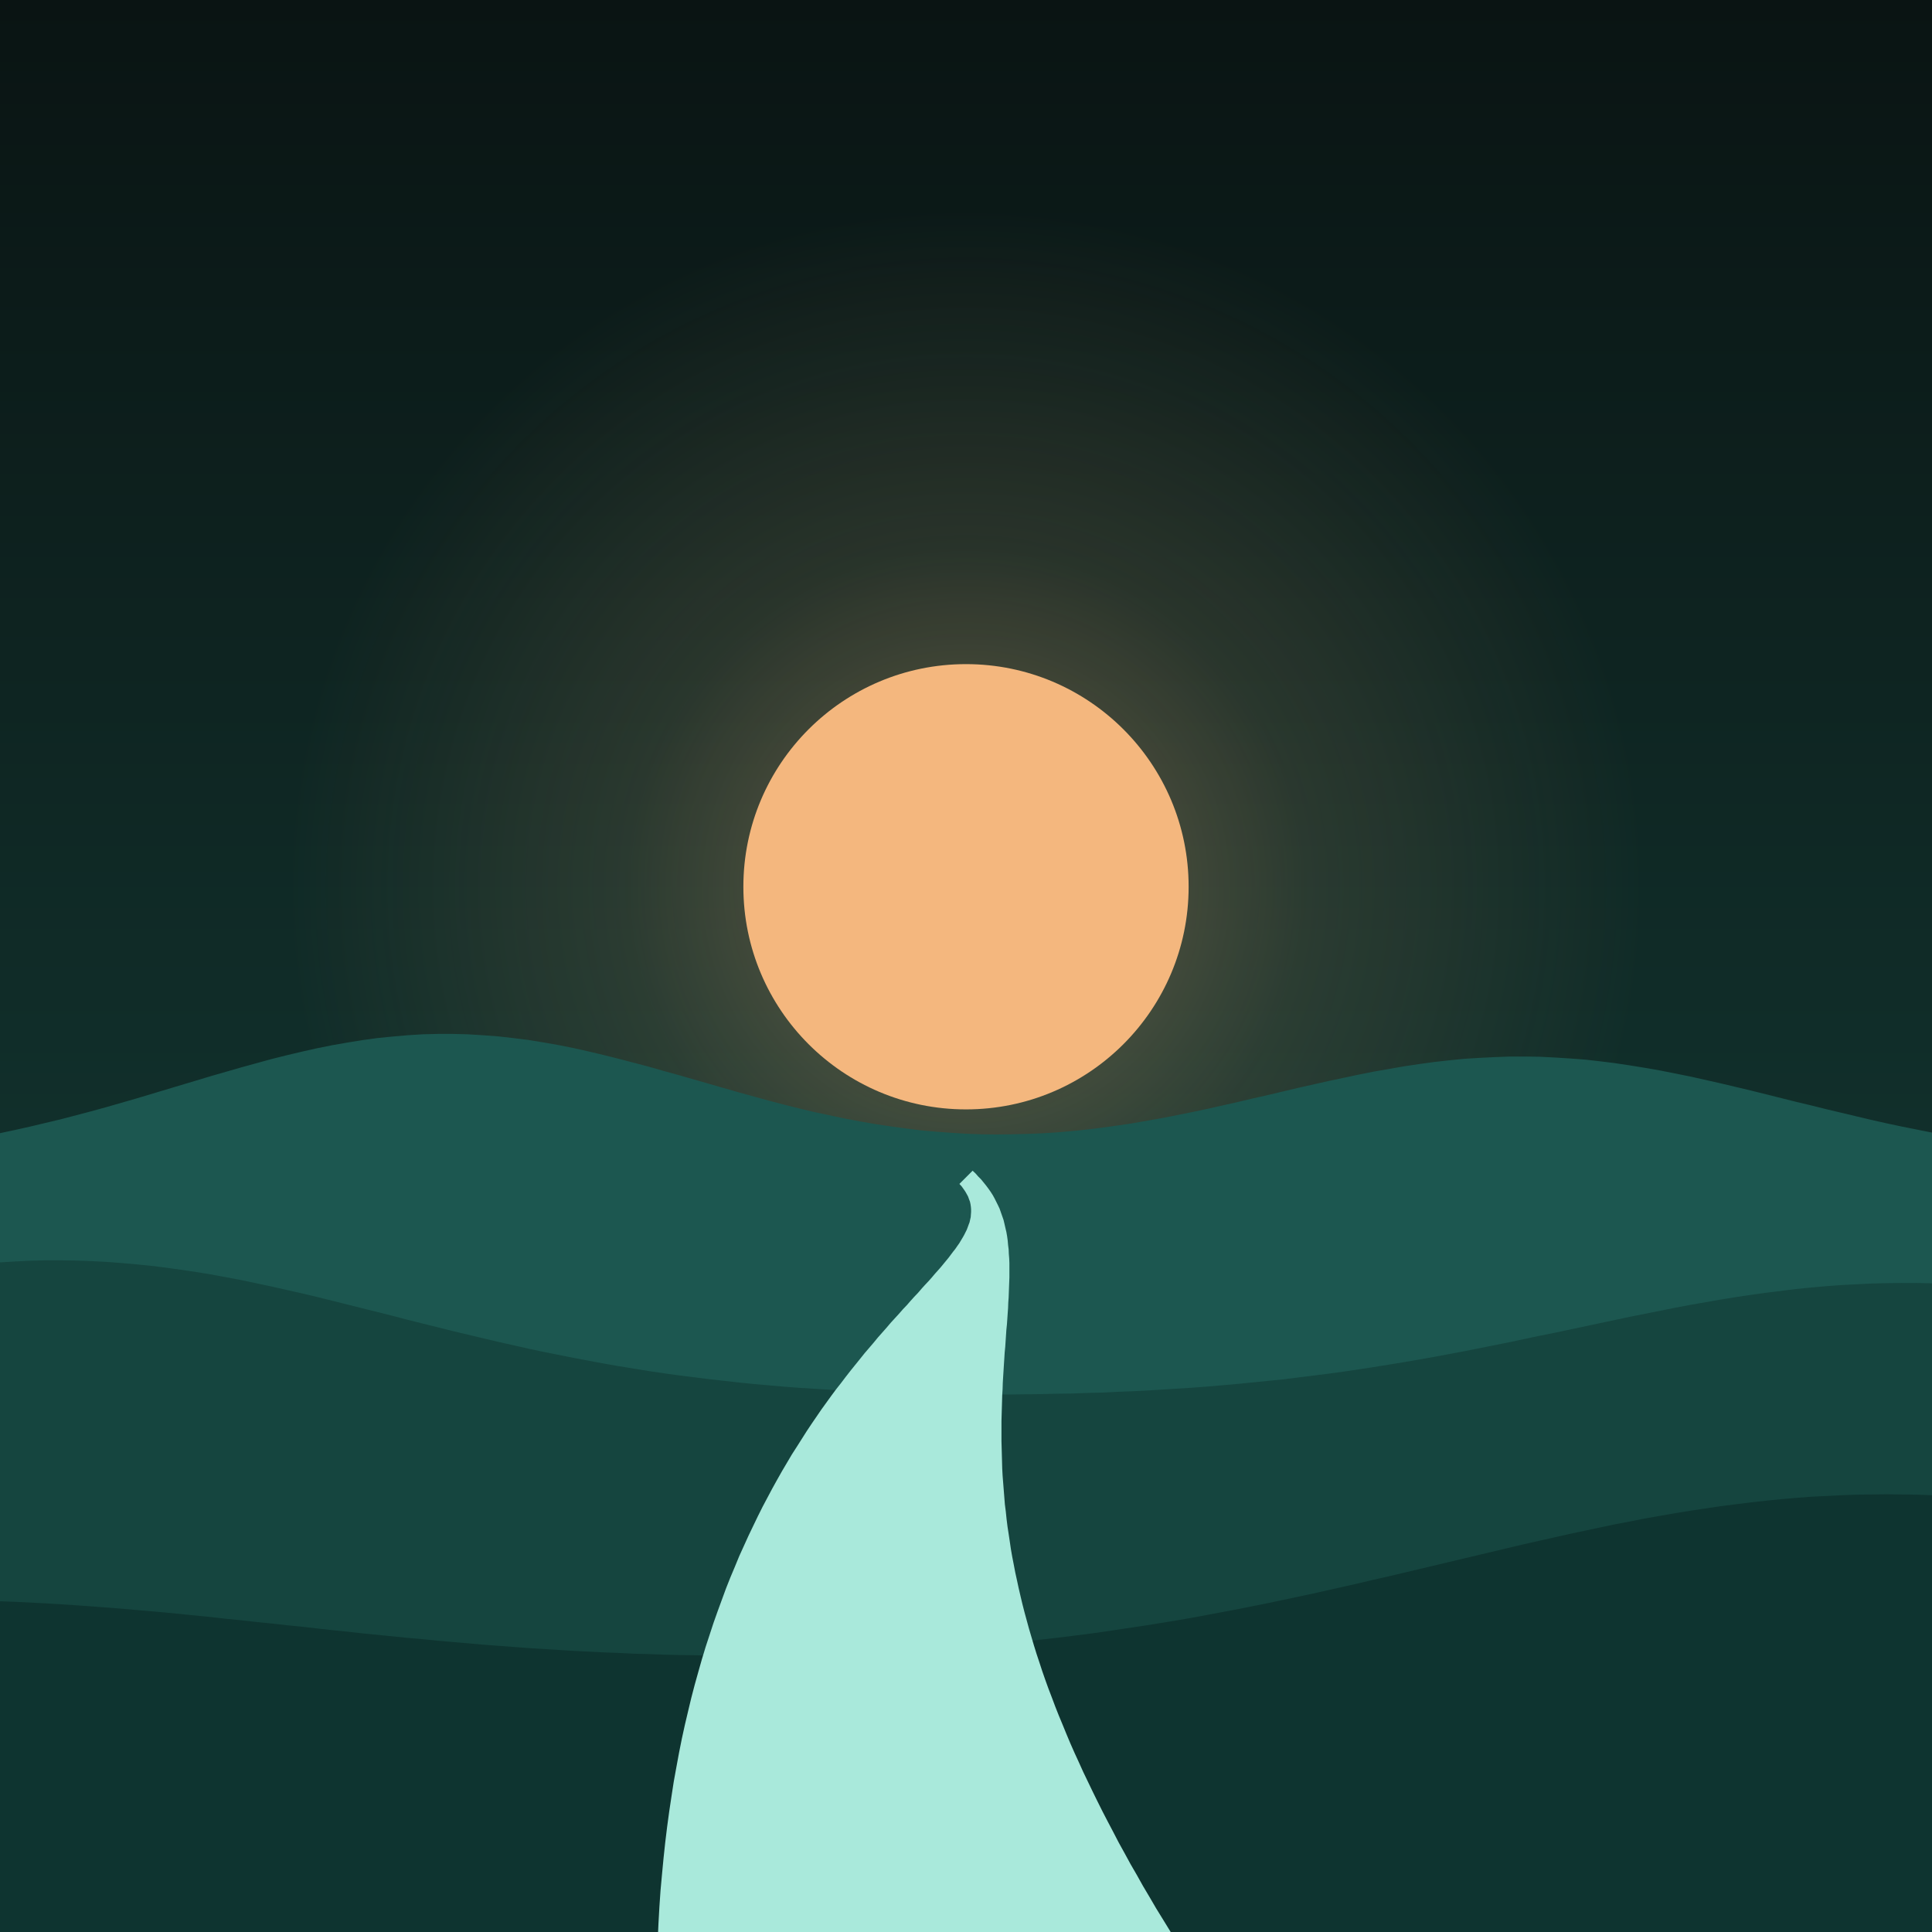
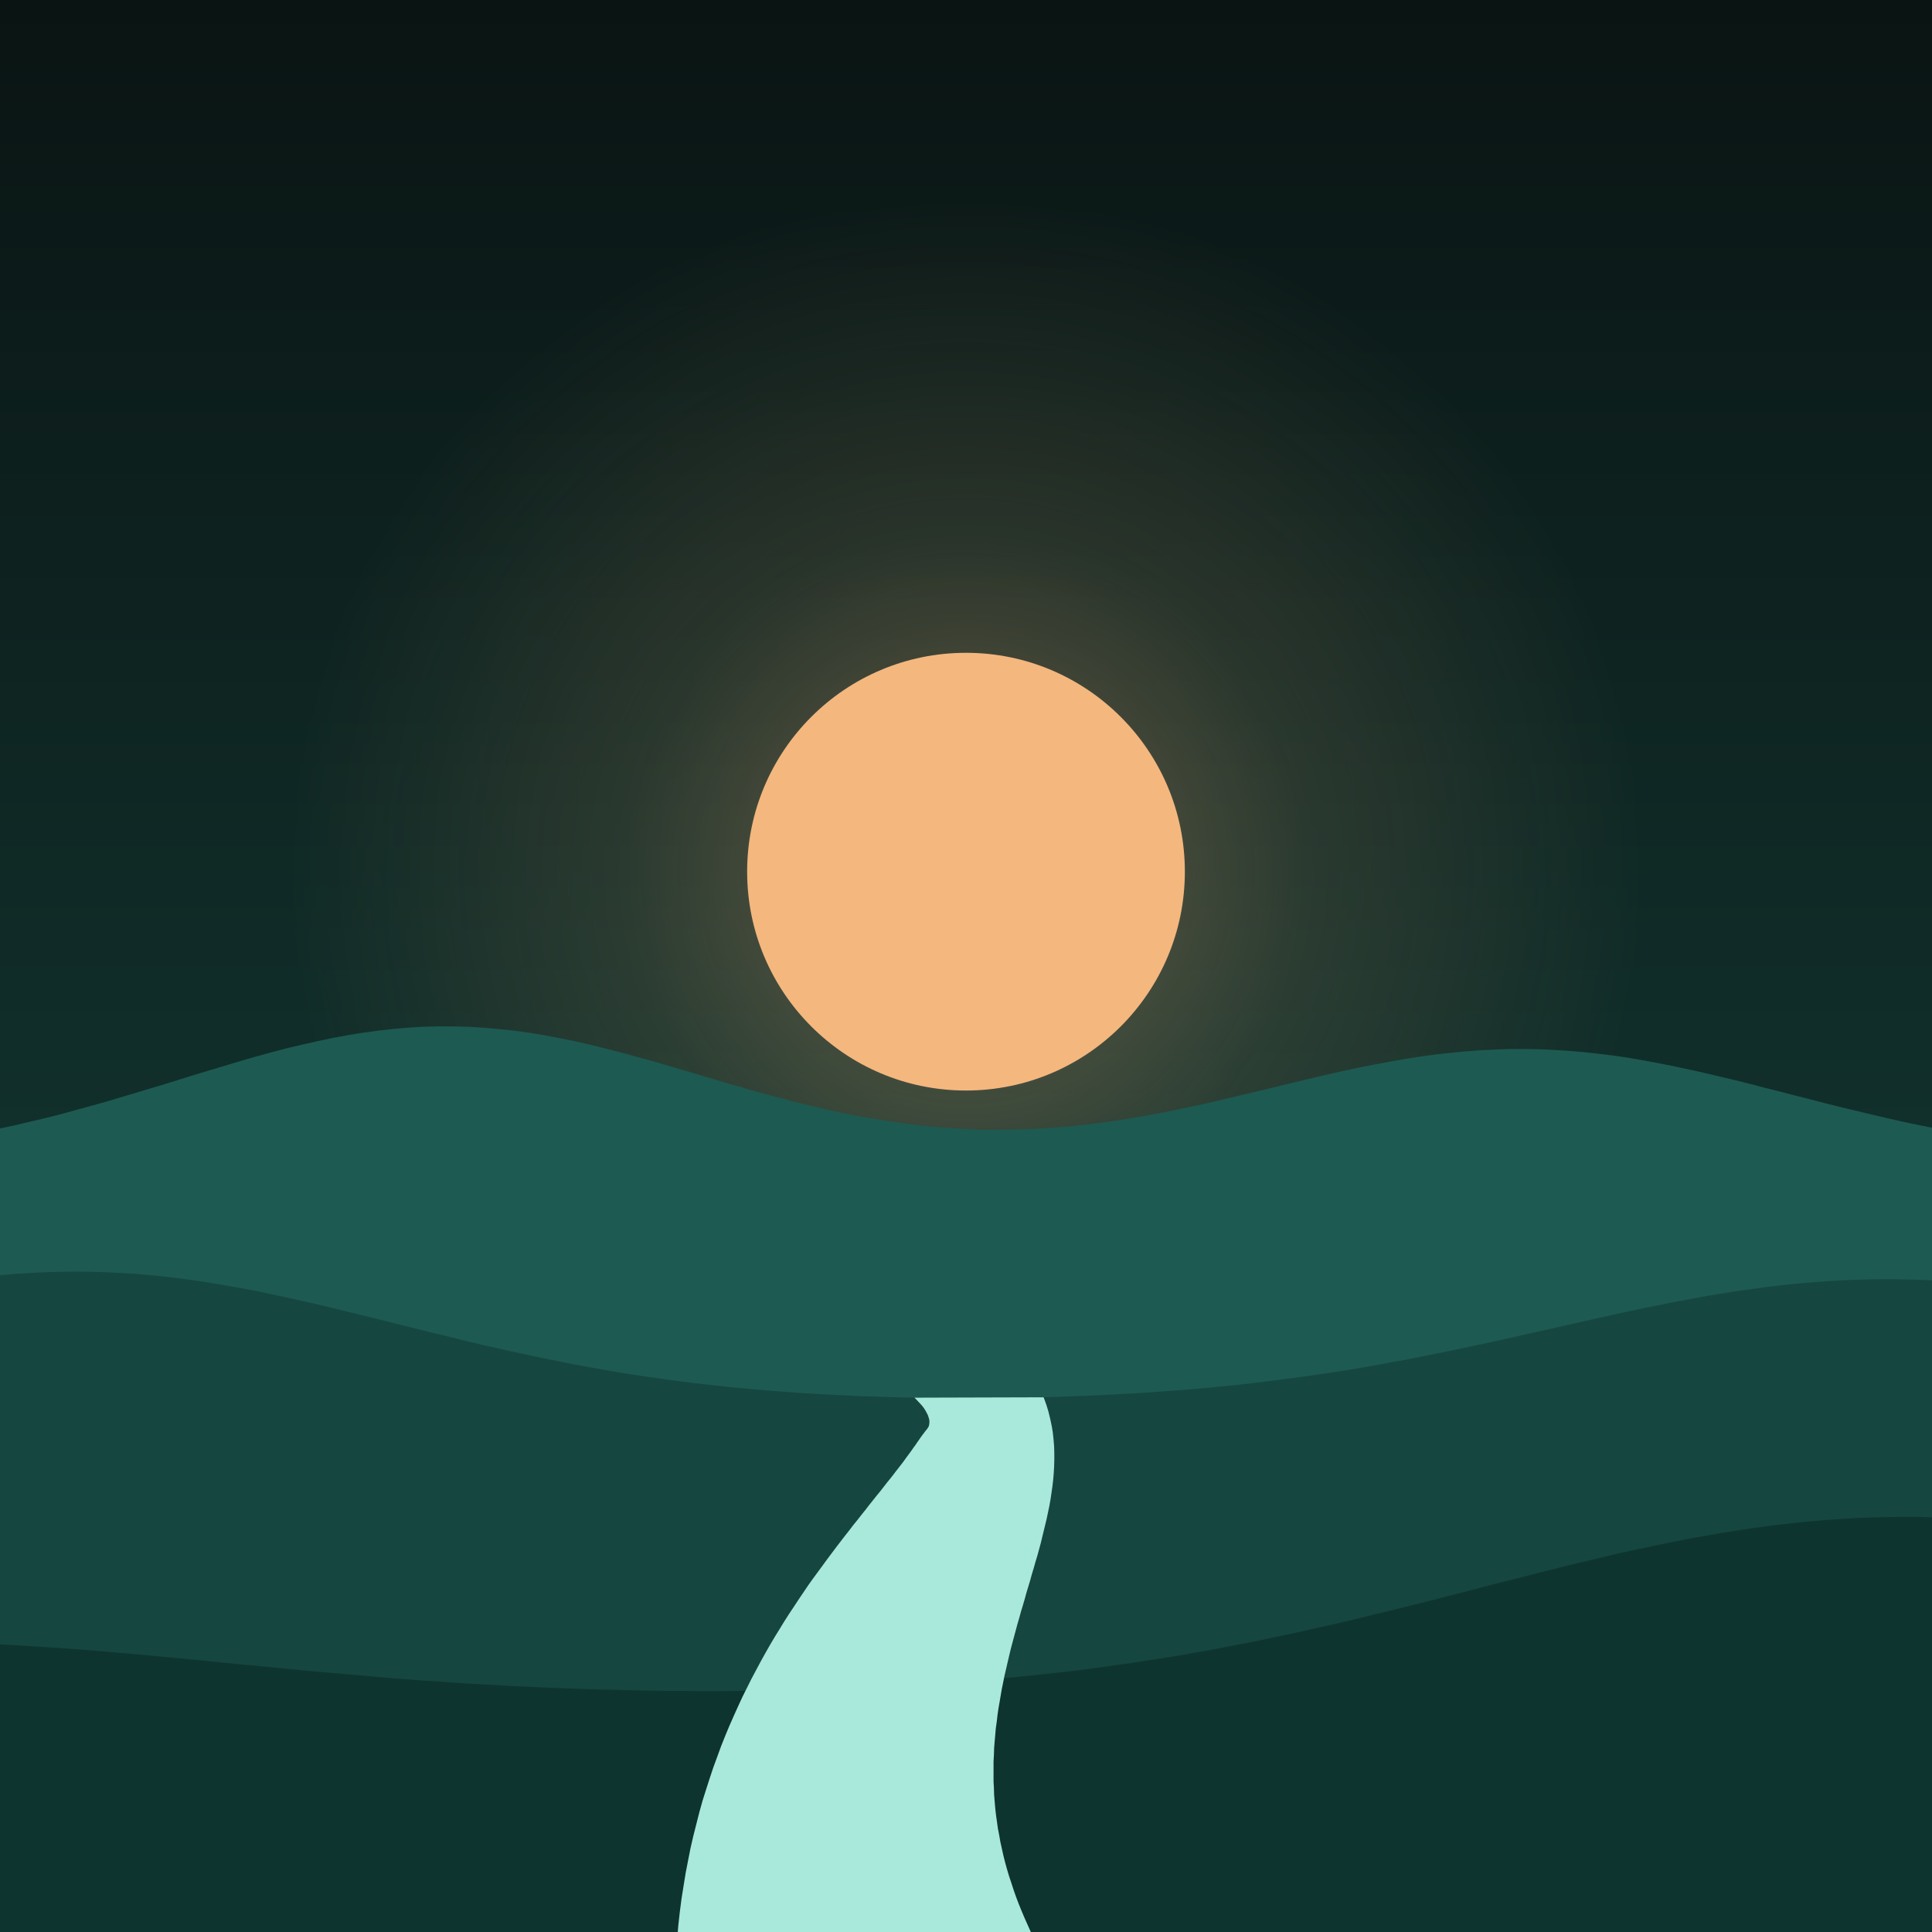
<svg xmlns="http://www.w3.org/2000/svg" viewBox="0 0 1024 1024" width="1024" height="1024">
  <defs>
    <linearGradient id="v9a-dsky" x1="0" y1="0" x2="0" y2="700" gradientUnits="userSpaceOnUse">
      <stop offset="0" stop-color="#0A1413" />
      <stop offset="1" stop-color="#12342F" />
    </linearGradient>
-     <radialGradient id="v9a-dglow" cx="512" cy="470" r="360" gradientUnits="userSpaceOnUse">
+     <radialGradient id="v9a-dglow" cx="512" cy="462" r="360" gradientUnits="userSpaceOnUse">
      <stop offset="0" stop-color="#F4B77E" stop-opacity=".38" />
      <stop offset=".5" stop-color="#F4B77E" stop-opacity=".12" />
      <stop offset="1" stop-color="#F4B77E" stop-opacity="0" />
    </radialGradient>
  </defs>
  <rect x="-256" y="-256" width="1536" height="1536" fill="url(#v9a-dsky)" />
-   <circle cx="512" cy="470" r="360" fill="url(#v9a-dglow)" />
-   <path d="M-256 617.8 L-248 617.8 L-240 617.8 L-232 617.7 L-224 617.6 L-216 617.6 L-208 617.5 L-200 617.4 L-192 617.3 L-184 617.1 L-176 617 L-168 616.8 L-160 616.6 L-152 616.4 L-144 616.1 L-136 615.8 L-128 615.4 L-120 615.1 L-112 614.6 L-104 614.1 L-96 613.6 L-88 612.9 L-80 612.2 L-72 611.5 L-64 610.6 L-56 609.7 L-48 608.7 L-40 607.6 L-32 606.4 L-24 605.1 L-16 603.7 L-8 602.2 L0 600.6 L8 598.9 L16 597.1 L24 595.2 L32 593.3 L40 591.2 L48 589.1 L56 586.9 L64 584.6 L72 582.3 L80 579.9 L88 577.5 L96 575.1 L104 572.7 L112 570.3 L120 568 L128 565.7 L136 563.5 L144 561.3 L152 559.3 L160 557.4 L168 555.6 L176 554 L184 552.6 L192 551.3 L200 550.2 L208 549.4 L216 548.7 L224 548.2 L232 548 L240 548 L248 548.2 L256 548.7 L264 549.3 L272 550.2 L280 551.2 L288 552.5 L296 553.9 L304 555.5 L312 557.3 L320 559.2 L328 561.2 L336 563.3 L344 565.4 L352 567.7 L360 569.9 L368 572.2 L376 574.5 L384 576.8 L392 579.1 L400 581.3 L408 583.5 L416 585.6 L424 587.6 L432 589.5 L440 591.2 L448 592.9 L456 594.4 L464 595.8 L472 597 L480 598.1 L488 599.1 L496 599.8 L504 600.4 L512 600.9 L520 601.2 L528 601.3 L536 601.2 L544 601 L552 600.7 L560 600.2 L568 599.5 L576 598.7 L584 597.7 L592 596.6 L600 595.4 L608 594 L616 592.6 L624 591 L632 589.4 L640 587.7 L648 585.9 L656 584.1 L664 582.2 L672 580.4 L680 578.5 L688 576.6 L696 574.8 L704 573 L712 571.3 L720 569.6 L728 568 L736 566.6 L744 565.2 L752 564 L760 562.9 L768 562 L776 561.2 L784 560.7 L792 560.3 L800 560 L808 560 L816 560.1 L824 560.5 L832 561 L840 561.6 L848 562.5 L856 563.5 L864 564.7 L872 566 L880 567.4 L888 569 L896 570.6 L904 572.4 L912 574.2 L920 576.1 L928 578 L936 580 L944 582 L952 584 L960 585.9 L968 587.9 L976 589.8 L984 591.7 L992 593.6 L1000 595.4 L1008 597.1 L1016 598.7 L1024 600.3 L1032 601.8 L1040 603.2 L1048 604.6 L1056 605.8 L1064 607 L1072 608.1 L1080 609.1 L1088 610.1 L1096 610.9 L1104 611.7 L1112 612.4 L1120 613.1 L1128 613.7 L1136 614.2 L1144 614.7 L1152 615.1 L1160 615.5 L1168 615.8 L1176 616.1 L1184 616.4 L1192 616.6 L1200 616.8 L1208 617 L1216 617.1 L1224 617.3 L1232 617.4 L1240 617.5 L1248 617.6 L1256 617.6 L1264 617.7 L1272 617.7 L1280 617.8 L1280 1280 L-256 1280Z" fill="#1C5750" />
-   <path d="M-256 722 L-248 720.5 L-240 719 L-232 717.3 L-224 715.6 L-216 713.9 L-208 712.1 L-200 710.3 L-192 708.4 L-184 706.4 L-176 704.5 L-168 702.5 L-160 700.5 L-152 698.4 L-144 696.4 L-136 694.4 L-128 692.4 L-120 690.4 L-112 688.4 L-104 686.5 L-96 684.6 L-88 682.8 L-80 681 L-72 679.3 L-64 677.8 L-56 676.3 L-48 674.9 L-40 673.6 L-32 672.4 L-24 671.4 L-16 670.5 L-8 669.7 L0 669.1 L8 668.6 L16 668.2 L24 668 L32 668 L40 668.1 L48 668.4 L56 668.8 L64 669.4 L72 670.1 L80 670.9 L88 671.9 L96 673 L104 674.2 L112 675.5 L120 677 L128 678.5 L136 680.2 L144 681.9 L152 683.7 L160 685.5 L168 687.4 L176 689.4 L184 691.4 L192 693.4 L200 695.4 L208 697.4 L216 699.5 L224 701.5 L232 703.5 L240 705.5 L248 707.4 L256 709.3 L264 711.2 L272 713 L280 714.8 L288 716.5 L296 718.1 L304 719.7 L312 721.2 L320 722.7 L328 724.1 L336 725.4 L344 726.7 L352 727.9 L360 729 L368 730 L376 731 L384 731.9 L392 732.8 L400 733.6 L408 734.3 L416 735 L424 735.6 L432 736.1 L440 736.6 L448 737.1 L456 737.5 L464 737.8 L472 738.1 L480 738.4 L488 738.6 L496 738.8 L504 738.9 L512 739 L520 739.1 L528 739.1 L536 739.1 L544 739 L552 738.9 L560 738.7 L568 738.6 L576 738.3 L584 738.1 L592 737.7 L600 737.4 L608 737 L616 736.5 L624 736 L632 735.5 L640 734.9 L648 734.2 L656 733.5 L664 732.7 L672 731.9 L680 731.1 L688 730.1 L696 729.1 L704 728.1 L712 727 L720 725.8 L728 724.6 L736 723.3 L744 722 L752 720.6 L760 719.2 L768 717.7 L776 716.2 L784 714.6 L792 713 L800 711.4 L808 709.7 L816 708 L824 706.4 L832 704.7 L840 703 L848 701.3 L856 699.6 L864 697.9 L872 696.3 L880 694.7 L888 693.1 L896 691.6 L904 690.2 L912 688.8 L920 687.5 L928 686.3 L936 685.2 L944 684.2 L952 683.2 L960 682.4 L968 681.7 L976 681.1 L984 680.7 L992 680.3 L1000 680.1 L1008 680 L1016 680 L1024 680.2 L1032 680.5 L1040 680.9 L1048 681.4 L1056 682.1 L1064 682.8 L1072 683.7 L1080 684.7 L1088 685.8 L1096 686.9 L1104 688.2 L1112 689.5 L1120 690.9 L1128 692.4 L1136 693.9 L1144 695.5 L1152 697.1 L1160 698.7 L1168 700.4 L1176 702.1 L1184 703.8 L1192 705.5 L1200 707.2 L1208 708.9 L1216 710.6 L1224 712.2 L1232 713.8 L1240 715.4 L1248 717 L1256 718.5 L1264 719.9 L1272 721.3 L1280 722.7 L1280 1280 L-256 1280Z" fill="#15453F" />
-   <path d="M-256 864.1 L-248 863.3 L-240 862.4 L-232 861.5 L-224 860.6 L-216 859.7 L-208 858.9 L-200 858 L-192 857.2 L-184 856.4 L-176 855.6 L-168 854.8 L-160 854 L-152 853.3 L-144 852.6 L-136 852 L-128 851.4 L-120 850.8 L-112 850.3 L-104 849.8 L-96 849.4 L-88 849 L-80 848.7 L-72 848.5 L-64 848.3 L-56 848.1 L-48 848 L-40 848 L-32 848 L-24 848.1 L-16 848.3 L-8 848.5 L0 848.7 L8 849 L16 849.4 L24 849.8 L32 850.3 L40 850.8 L48 851.4 L56 852 L64 852.6 L72 853.3 L80 854 L88 854.7 L96 855.5 L104 856.3 L112 857.1 L120 858 L128 858.8 L136 859.7 L144 860.5 L152 861.4 L160 862.2 L168 863.1 L176 864 L184 864.8 L192 865.7 L200 866.5 L208 867.3 L216 868.1 L224 868.8 L232 869.6 L240 870.3 L248 871 L256 871.7 L264 872.3 L272 872.9 L280 873.5 L288 874 L296 874.5 L304 875 L312 875.4 L320 875.8 L328 876.1 L336 876.5 L344 876.7 L352 877 L360 877.2 L368 877.3 L376 877.5 L384 877.5 L392 877.6 L400 877.6 L408 877.5 L416 877.4 L424 877.3 L432 877.1 L440 876.9 L448 876.7 L456 876.4 L464 876 L472 875.6 L480 875.2 L488 874.7 L496 874.1 L504 873.6 L512 872.9 L520 872.3 L528 871.5 L536 870.7 L544 869.9 L552 869 L560 868.1 L568 867.1 L576 866.1 L584 865 L592 863.8 L600 862.6 L608 861.4 L616 860.1 L624 858.8 L632 857.4 L640 855.9 L648 854.4 L656 852.9 L664 851.3 L672 849.7 L680 848 L688 846.3 L696 844.6 L704 842.8 L712 841 L720 839.2 L728 837.3 L736 835.5 L744 833.6 L752 831.7 L760 829.8 L768 827.9 L776 826 L784 824.1 L792 822.2 L800 820.3 L808 818.4 L816 816.6 L824 814.8 L832 813 L840 811.3 L848 809.6 L856 807.9 L864 806.4 L872 804.8 L880 803.4 L888 802 L896 800.7 L904 799.5 L912 798.3 L920 797.3 L928 796.3 L936 795.4 L944 794.6 L952 793.9 L960 793.3 L968 792.9 L976 792.5 L984 792.2 L992 792.1 L1000 792 L1008 792.1 L1016 792.2 L1024 792.5 L1032 792.9 L1040 793.3 L1048 793.9 L1056 794.6 L1064 795.4 L1072 796.3 L1080 797.3 L1088 798.3 L1096 799.5 L1104 800.7 L1112 802 L1120 803.4 L1128 804.9 L1136 806.4 L1144 808 L1152 809.6 L1160 811.3 L1168 813 L1176 814.8 L1184 816.6 L1192 818.4 L1200 820.3 L1208 822.2 L1216 824.1 L1224 826 L1232 827.9 L1240 829.8 L1248 831.7 L1256 833.6 L1264 835.5 L1272 837.4 L1280 839.2 L1280 1280 L-256 1280Z" fill="#0E3430" />
-   <path d="M508.5 627.5 L509.7 628.8 L510.7 630.2 L511.6 631.5 L512.4 632.9 L513.1 634.2 L513.6 635.6 L514.1 636.9 L514.4 638.3 L514.6 639.7 L514.7 641 L514.7 642.4 L514.6 643.7 L514.5 645.1 L514.2 646.4 L513.9 647.8 L513.4 649.1 L512.9 650.5 L512.4 651.8 L511.7 653.2 L511 654.6 L510.2 656 L509.3 657.5 L508.4 659 L507.4 660.4 L506.3 662 L505.1 663.5 L503.9 665.1 L502.7 666.7 L501.3 668.4 L499.9 670.1 L498.5 671.8 L496.9 673.6 L495.3 675.4 L493.7 677.3 L492 679.2 L490.2 681.1 L488.4 683.1 L486.6 685.2 L484.6 687.3 L482.7 689.4 L480.7 691.7 L478.6 693.9 L476.5 696.3 L474.3 698.7 L472.1 701.1 L469.9 703.7 L467.6 706.3 L465.3 708.9 L463 711.7 L460.6 714.5 L458.2 717.3 L455.8 720.3 L453.3 723.4 L450.8 726.5 L448.3 729.7 L445.8 733 L443.2 736.3 L440.6 739.8 L438 743.4 L435.4 747 L432.8 750.8 L430.2 754.6 L427.6 758.5 L425 762.6 L422.4 766.7 L419.7 770.9 L417.1 775.3 L414.5 779.7 L411.9 784.3 L409.3 789 L406.8 793.7 L404.2 798.6 L401.7 803.6 L399.2 808.8 L396.7 814 L394.3 819.3 L391.8 824.8 L389.5 830.4 L387.1 836.1 L384.8 841.9 L382.6 847.9 L380.4 853.9 L378.2 860.1 L376.1 866.5 L374 872.9 L372 879.5 L370.1 886.2 L368.2 893 L366.4 899.9 L364.7 907 L363 914.2 L361.4 921.5 L359.9 929 L358.5 936.6 L357.1 944.3 L355.9 952.1 L354.7 960.1 L353.6 968.2 L352.6 976.4 L351.7 984.8 L350.9 993.2 L350.1 1001.9 L349.5 1010.6 L349 1019.5 L348.6 1028.5 L348.3 1037.6 L348.1 1046.9 L348 1056.3 L348 1065.8 L348.2 1075.4 L348.4 1085.2 L348.8 1095.1 L349.3 1105.2 L350 1115.3 L350.7 1125.7 L351.6 1136.1 L352.6 1146.7 L353.7 1157.4 L355 1168.2 L356.4 1179.2 L357.9 1190.3 L359.6 1201.5 L361.4 1212.8 L363.4 1224.3 L365.5 1236 L367.7 1247.7 L370.1 1259.6 L372.6 1271.7 L375.3 1283.8 L378.2 1296.2 L381.2 1308.6 L384.3 1321.2 L387.6 1333.9 L391.1 1346.8 L394.7 1359.7 L398.5 1372.9 L402.4 1386.2 L406.6 1399.6 L410.9 1413.1 L415.3 1426.7 L776.7 1233.3 L769.1 1224.3 L761.8 1215.5 L754.5 1206.8 L747.5 1198.3 L740.6 1189.9 L733.8 1181.5 L727.2 1173.3 L720.8 1165.2 L714.5 1157.2 L708.3 1149.3 L702.3 1141.5 L696.4 1133.8 L690.7 1126.2 L685.1 1118.7 L679.7 1111.3 L674.4 1104 L669.2 1096.8 L664.1 1089.7 L659.2 1082.7 L654.4 1075.8 L649.7 1069 L645.2 1062.2 L640.7 1055.6 L636.4 1049 L632.2 1042.6 L628.1 1036.2 L624.1 1029.9 L620.3 1023.7 L616.5 1017.5 L612.8 1011.5 L609.3 1005.5 L605.8 999.6 L602.5 993.7 L599.2 988 L596.1 982.3 L593 976.7 L590.1 971.1 L587.2 965.6 L584.4 960.2 L581.7 954.8 L579.1 949.5 L576.6 944.3 L574.1 939.1 L571.8 934 L569.5 929 L567.3 924 L565.2 919 L563.2 914.1 L561.2 909.3 L559.3 904.5 L557.5 899.7 L555.7 895 L554 890.3 L552.4 885.7 L550.9 881.1 L549.4 876.6 L548 872.1 L546.7 867.7 L545.4 863.3 L544.2 858.9 L543 854.5 L541.9 850.2 L540.9 846 L539.9 841.7 L539 837.5 L538.1 833.4 L537.3 829.2 L536.5 825.1 L535.8 821.1 L535.2 817 L534.6 813 L534 809.1 L533.5 805.1 L533.1 801.2 L532.6 797.3 L532.3 793.5 L532 789.7 L531.7 785.9 L531.4 782.1 L531.2 778.4 L531.1 774.7 L531 771 L530.9 767.4 L530.8 763.8 L530.8 760.2 L530.8 756.7 L530.8 753.2 L530.9 749.7 L531 746.3 L531.1 742.9 L531.2 739.5 L531.4 736.2 L531.5 732.9 L531.7 729.6 L531.9 726.4 L532.1 723.2 L532.3 720.1 L532.5 716.9 L532.8 713.8 L533 710.8 L533.2 707.8 L533.4 704.8 L533.7 701.9 L533.9 699 L534.1 696.1 L534.3 693.3 L534.4 690.5 L534.6 687.7 L534.7 685 L534.8 682.3 L534.9 679.7 L535 677.1 L535 674.5 L535 671.9 L535 669.4 L534.9 667 L534.7 664.6 L534.6 662.2 L534.3 659.8 L534.1 657.5 L533.8 655.3 L533.4 653 L532.9 650.9 L532.4 648.7 L531.9 646.6 L531.2 644.6 L530.5 642.6 L529.8 640.6 L528.9 638.7 L528 636.9 L527.1 635.1 L526.1 633.3 L525 631.6 L523.8 629.9 L522.6 628.3 L521.3 626.7 L520 625.1 L518.5 623.6 L517.1 622 L515.5 620.5Z" fill="#A9E9DB" />
-   <circle cx="512" cy="470" r="118" fill="#F4B77E" />
+   <circle cx="512" cy="462" r="360" fill="url(#v9a-dglow)" />
+   <path d="M-256 615.8 L-248 615.8 L-240 615.8 L-232 615.7 L-224 615.6 L-216 615.6 L-208 615.5 L-200 615.4 L-192 615.3 L-184 615.1 L-176 615 L-168 614.8 L-160 614.6 L-152 614.3 L-144 614.1 L-136 613.7 L-128 613.4 L-120 613 L-112 612.5 L-104 612 L-96 611.4 L-88 610.8 L-80 610.1 L-72 609.3 L-64 608.4 L-56 607.5 L-48 606.4 L-40 605.3 L-32 604 L-24 602.7 L-16 601.3 L-8 599.7 L0 598.1 L8 596.4 L16 594.5 L24 592.6 L32 590.6 L40 588.4 L48 586.2 L56 584 L64 581.6 L72 579.2 L80 576.8 L88 574.4 L96 571.9 L104 569.4 L112 567 L120 564.6 L128 562.2 L136 559.9 L144 557.7 L152 555.6 L160 553.7 L168 551.9 L176 550.2 L184 548.7 L192 547.4 L200 546.3 L208 545.4 L216 544.7 L224 544.2 L232 544 L240 544 L248 544.2 L256 544.7 L264 545.4 L272 546.2 L280 547.3 L288 548.6 L296 550.1 L304 551.7 L312 553.5 L320 555.5 L328 557.5 L336 559.7 L344 561.9 L352 564.2 L360 566.6 L368 568.9 L376 571.3 L384 573.7 L392 576 L400 578.3 L408 580.5 L416 582.6 L424 584.7 L432 586.6 L440 588.5 L448 590.2 L456 591.7 L464 593.1 L472 594.4 L480 595.5 L488 596.5 L496 597.3 L504 597.9 L512 598.4 L520 598.7 L528 598.8 L536 598.7 L544 598.5 L552 598.1 L560 597.6 L568 596.9 L576 596 L584 595 L592 593.9 L600 592.6 L608 591.2 L616 589.7 L624 588.1 L632 586.4 L640 584.7 L648 582.8 L656 580.9 L664 579 L672 577.1 L680 575.1 L688 573.2 L696 571.3 L704 569.4 L712 567.6 L720 565.9 L728 564.3 L736 562.8 L744 561.4 L752 560.1 L760 559 L768 558.1 L776 557.3 L784 556.7 L792 556.3 L800 556 L808 556 L816 556.1 L824 556.5 L832 557 L840 557.7 L848 558.6 L856 559.6 L864 560.8 L872 562.2 L880 563.7 L888 565.3 L896 567 L904 568.8 L912 570.7 L920 572.6 L928 574.6 L936 576.7 L944 578.7 L952 580.8 L960 582.8 L968 584.9 L976 586.9 L984 588.8 L992 590.7 L1000 592.6 L1008 594.4 L1016 596.1 L1024 597.7 L1032 599.3 L1040 600.7 L1048 602.1 L1056 603.4 L1064 604.6 L1072 605.8 L1080 606.8 L1088 607.8 L1096 608.7 L1104 609.5 L1112 610.2 L1120 610.9 L1128 611.5 L1136 612.1 L1144 612.6 L1152 613 L1160 613.4 L1168 613.7 L1176 614 L1184 614.3 L1192 614.6 L1200 614.8 L1208 614.9 L1216 615.1 L1224 615.2 L1232 615.4 L1240 615.5 L1248 615.5 L1256 615.6 L1264 615.7 L1272 615.7 L1280 615.8 L1280 1280 L-256 1280Z" fill="#1D5A52" />
+   <path d="M-256 728.7 L-248 727.4 L-240 726.1 L-232 724.6 L-224 723.1 L-216 721.6 L-208 719.9 L-200 718.2 L-192 716.5 L-184 714.7 L-176 712.9 L-168 711 L-160 709 L-152 707.1 L-144 705.1 L-136 703.1 L-128 701.1 L-120 699.1 L-112 697.1 L-104 695.2 L-96 693.2 L-88 691.3 L-80 689.5 L-72 687.7 L-64 686 L-56 684.3 L-48 682.8 L-40 681.4 L-32 680 L-24 678.8 L-16 677.7 L-8 676.7 L0 675.9 L8 675.2 L16 674.7 L24 674.3 L32 674.1 L40 674 L48 674.1 L56 674.3 L64 674.7 L72 675.2 L80 675.9 L88 676.7 L96 677.7 L104 678.8 L112 680 L120 681.4 L128 682.8 L136 684.3 L144 686 L152 687.7 L160 689.5 L168 691.3 L176 693.2 L184 695.2 L192 697.1 L200 699.1 L208 701.1 L216 703.1 L224 705.1 L232 707.1 L240 709 L248 711 L256 712.9 L264 714.7 L272 716.5 L280 718.2 L288 719.9 L296 721.5 L304 723.1 L312 724.6 L320 726 L328 727.4 L336 728.7 L344 729.9 L352 731 L360 732.1 L368 733.1 L376 734 L384 734.9 L392 735.7 L400 736.4 L408 737.1 L416 737.7 L424 738.3 L432 738.8 L440 739.2 L448 739.6 L456 740 L464 740.2 L472 740.5 L480 740.7 L488 740.9 L496 741 L504 741 L512 741.1 L520 741.1 L528 741 L536 740.9 L544 740.8 L552 740.6 L560 740.4 L568 740.1 L576 739.8 L584 739.4 L592 739 L600 738.6 L608 738.1 L616 737.5 L624 736.9 L632 736.3 L640 735.6 L648 734.8 L656 734 L664 733.1 L672 732.1 L680 731.1 L688 730 L696 728.9 L704 727.7 L712 726.5 L720 725.2 L728 723.8 L736 722.3 L744 720.9 L752 719.3 L760 717.7 L768 716.1 L776 714.4 L784 712.7 L792 711 L800 709.2 L808 707.4 L816 705.6 L824 703.8 L832 702 L840 700.2 L848 698.4 L856 696.6 L864 694.9 L872 693.2 L880 691.6 L888 690 L896 688.5 L904 687 L912 685.7 L920 684.4 L928 683.3 L936 682.2 L944 681.2 L952 680.4 L960 679.7 L968 679.1 L976 678.6 L984 678.3 L992 678.1 L1000 678 L1008 678.1 L1016 678.3 L1024 678.6 L1032 679.1 L1040 679.7 L1048 680.4 L1056 681.2 L1064 682.2 L1072 683.3 L1080 684.4 L1088 685.7 L1096 687 L1104 688.5 L1112 690 L1120 691.6 L1128 693.2 L1136 694.9 L1144 696.6 L1152 698.4 L1160 700.2 L1168 702 L1176 703.8 L1184 705.6 L1192 707.4 L1200 709.2 L1208 711 L1216 712.7 L1224 714.4 L1232 716.1 L1240 717.7 L1248 719.3 L1256 720.9 L1264 722.4 L1272 723.8 L1280 725.2 L1280 1280 L-256 1280Z" fill="#15463F" />
+   <path d="M-256 883 L-248 882.2 L-240 881.4 L-232 880.6 L-224 879.8 L-216 879.1 L-208 878.3 L-200 877.6 L-192 876.8 L-184 876.1 L-176 875.4 L-168 874.8 L-160 874.1 L-152 873.5 L-144 873 L-136 872.5 L-128 872 L-120 871.6 L-112 871.2 L-104 870.8 L-96 870.6 L-88 870.3 L-80 870.2 L-72 870.1 L-64 870 L-56 870 L-48 870.1 L-40 870.2 L-32 870.3 L-24 870.6 L-16 870.8 L-8 871.2 L0 871.6 L8 872 L16 872.5 L24 873 L32 873.5 L40 874.1 L48 874.7 L56 875.4 L64 876.1 L72 876.8 L80 877.5 L88 878.3 L96 879 L104 879.8 L112 880.6 L120 881.4 L128 882.2 L136 882.9 L144 883.7 L152 884.5 L160 885.3 L168 886 L176 886.7 L184 887.4 L192 888.1 L200 888.8 L208 889.5 L216 890.1 L224 890.7 L232 891.2 L240 891.8 L248 892.3 L256 892.8 L264 893.2 L272 893.7 L280 894 L288 894.4 L296 894.7 L304 895 L312 895.3 L320 895.5 L328 895.7 L336 895.9 L344 896.1 L352 896.2 L360 896.2 L368 896.3 L376 896.3 L384 896.3 L392 896.2 L400 896.2 L408 896 L416 895.9 L424 895.7 L432 895.5 L440 895.2 L448 894.9 L456 894.6 L464 894.3 L472 893.9 L480 893.4 L488 892.9 L496 892.4 L504 891.9 L512 891.2 L520 890.6 L528 889.9 L536 889.1 L544 888.3 L552 887.5 L560 886.6 L568 885.7 L576 884.7 L584 883.6 L592 882.5 L600 881.4 L608 880.1 L616 878.9 L624 877.6 L632 876.2 L640 874.8 L648 873.3 L656 871.7 L664 870.2 L672 868.5 L680 866.8 L688 865.1 L696 863.3 L704 861.5 L712 859.7 L720 857.8 L728 855.8 L736 853.9 L744 851.9 L752 849.9 L760 847.9 L768 845.8 L776 843.8 L784 841.7 L792 839.6 L800 837.6 L808 835.6 L816 833.5 L824 831.5 L832 829.5 L840 827.6 L848 825.7 L856 823.8 L864 822 L872 820.3 L880 818.6 L888 817 L896 815.4 L904 814 L912 812.6 L920 811.3 L928 810.1 L936 809 L944 808 L952 807.1 L960 806.3 L968 805.6 L976 805.1 L984 804.6 L992 804.3 L1000 804.1 L1008 804 L1016 804 L1024 804.2 L1032 804.5 L1040 804.8 L1048 805.3 L1056 806 L1064 806.7 L1072 807.5 L1080 808.5 L1088 809.5 L1096 810.7 L1104 811.9 L1112 813.3 L1120 814.7 L1128 816.2 L1136 817.8 L1144 819.4 L1152 821.2 L1160 822.9 L1168 824.8 L1176 826.6 L1184 828.6 L1192 830.5 L1200 832.5 L1208 834.5 L1216 836.6 L1224 838.6 L1232 840.7 L1240 842.7 L1248 844.8 L1256 846.8 L1264 848.9 L1272 850.9 L1280 852.9 L1280 1280 L-256 1280Z" fill="#0E3430" />
+   <path d="M484.7 740.8 L485.6 741.7 L487.1 743.3 L488.5 744.8 L489.6 746.2 L490.5 747.6 L491.2 748.9 L491.8 750.1 L492.2 751.3 L492.5 752.3 L492.6 753.2 L492.6 754.1 L492.5 754.8 L492.4 755.5 L492.2 756.1 L491.9 756.6 L491.6 757.1 L491.2 757.6 L490.8 758.1 L490.4 758.6 L490 759.1 L489.6 759.7 L489.1 760.3 L488.6 761 L488 761.8 L487.4 762.7 L486.7 763.7 L486 764.7 L485.2 765.9 L484.3 767.1 L483.4 768.4 L482.4 769.8 L481.3 771.3 L480.1 772.9 L478.9 774.6 L477.6 776.3 L476.2 778.1 L474.7 780 L473.2 782 L471.6 784 L469.9 786.1 L468.2 788.3 L466.4 790.6 L464.5 792.9 L462.6 795.3 L460.6 797.8 L458.6 800.4 L456.5 803 L454.4 805.7 L452.2 808.4 L450 811.3 L447.7 814.2 L445.4 817.2 L443.1 820.2 L440.7 823.4 L438.3 826.6 L435.9 829.9 L433.4 833.3 L430.9 836.7 L428.4 840.2 L425.9 843.9 L423.4 847.6 L420.9 851.4 L418.3 855.3 L415.8 859.2 L413.3 863.3 L410.7 867.5 L408.2 871.7 L405.7 876.1 L403.2 880.6 L400.8 885.1 L398.3 889.8 L395.9 894.6 L393.5 899.4 L391.2 904.4 L388.9 909.5 L386.6 914.7 L384.4 920 L382.2 925.5 L380.2 931 L378.1 936.7 L376.2 942.4 L374.3 948.3 L372.4 954.3 L370.7 960.4 L369.1 966.7 L367.5 973 L366 979.5 L364.7 986.1 L363.4 992.8 L362.3 999.6 L361.2 1006.5 L360.3 1013.5 L359.5 1020.7 L358.9 1028 L358.3 1035.3 L357.9 1042.8 L357.6 1050.4 L357.5 1058.1 L357.5 1065.9 L357.6 1073.8 L357.9 1081.8 L358.4 1089.9 L359 1098.1 L359.7 1106.4 L360.7 1114.8 L361.7 1123.4 L363 1131.9 L364.4 1140.6 L366 1149.4 L367.7 1158.3 L369.6 1167.3 L371.7 1176.3 L374 1185.5 L376.5 1194.7 L379.1 1204.1 L381.9 1213.5 L384.9 1223 L388.1 1232.6 L391.5 1242.3 L395 1252.1 L398.8 1262 L402.7 1272 L406.9 1282.1 L411.2 1292.2 L415.8 1302.5 L420.5 1312.8 L425.4 1323.2 L430.6 1333.7 L436 1344.4 L441.5 1355.1 L447.3 1365.9 L453.3 1376.8 L459.5 1387.8 L465.9 1398.9 L472.6 1410.1 L479.4 1421.3 L720.6 1218.7 L712.6 1212.2 L705 1205.8 L697.5 1199.5 L690.3 1193.4 L683.2 1187.3 L676.4 1181.3 L669.8 1175.3 L663.4 1169.5 L657.2 1163.7 L651.2 1158 L645.4 1152.4 L639.8 1146.9 L634.4 1141.5 L629.1 1136.1 L624 1130.8 L619.1 1125.6 L614.4 1120.5 L609.8 1115.4 L605.4 1110.5 L601.2 1105.6 L597.1 1100.7 L593.2 1096 L589.4 1091.3 L585.8 1086.6 L582.3 1082.1 L579 1077.6 L575.7 1073.1 L572.7 1068.8 L569.7 1064.5 L566.9 1060.2 L564.1 1056 L561.6 1051.8 L559.1 1047.7 L556.7 1043.7 L554.4 1039.7 L552.3 1035.7 L550.2 1031.8 L548.3 1027.9 L546.4 1024.1 L544.7 1020.3 L543 1016.5 L541.4 1012.7 L539.9 1009 L538.5 1005.3 L537.2 1001.6 L536 997.9 L534.8 994.3 L533.7 990.6 L532.7 987 L531.8 983.4 L531 979.8 L530.2 976.2 L529.6 972.7 L528.9 969.1 L528.4 965.5 L527.9 962 L527.5 958.4 L527.2 954.9 L526.9 951.3 L526.8 947.8 L526.6 944.2 L526.6 940.7 L526.6 937.2 L526.6 933.6 L526.8 930.1 L526.9 926.6 L527.2 923 L527.5 919.5 L527.8 916 L528.3 912.5 L528.7 909 L529.2 905.5 L529.8 902.1 L530.4 898.6 L531 895.1 L531.7 891.7 L532.4 888.2 L533.2 884.8 L534 881.3 L534.8 877.9 L535.6 874.5 L536.5 871.1 L537.4 867.7 L538.3 864.4 L539.2 861 L540.2 857.6 L541.1 854.3 L542.1 851 L543.1 847.6 L544 844.3 L545 841 L546 837.7 L546.9 834.4 L547.9 831.1 L548.8 827.9 L549.8 824.6 L550.7 821.3 L551.6 818 L552.4 814.7 L553.2 811.4 L554 808.1 L554.8 804.8 L555.5 801.4 L556.2 798.1 L556.8 794.7 L557.3 791.3 L557.8 787.8 L558.2 784.4 L558.5 780.9 L558.7 777.4 L558.8 773.8 L558.8 770.2 L558.7 766.6 L558.4 762.9 L558 759.2 L557.4 755.6 L556.6 751.9 L555.7 748.2 L554.6 744.6 L553.3 741 L553.1 740.6Z" fill="#A9E9DB" />
+   <circle cx="512" cy="462" r="116" fill="#F4B77E" />
</svg>
